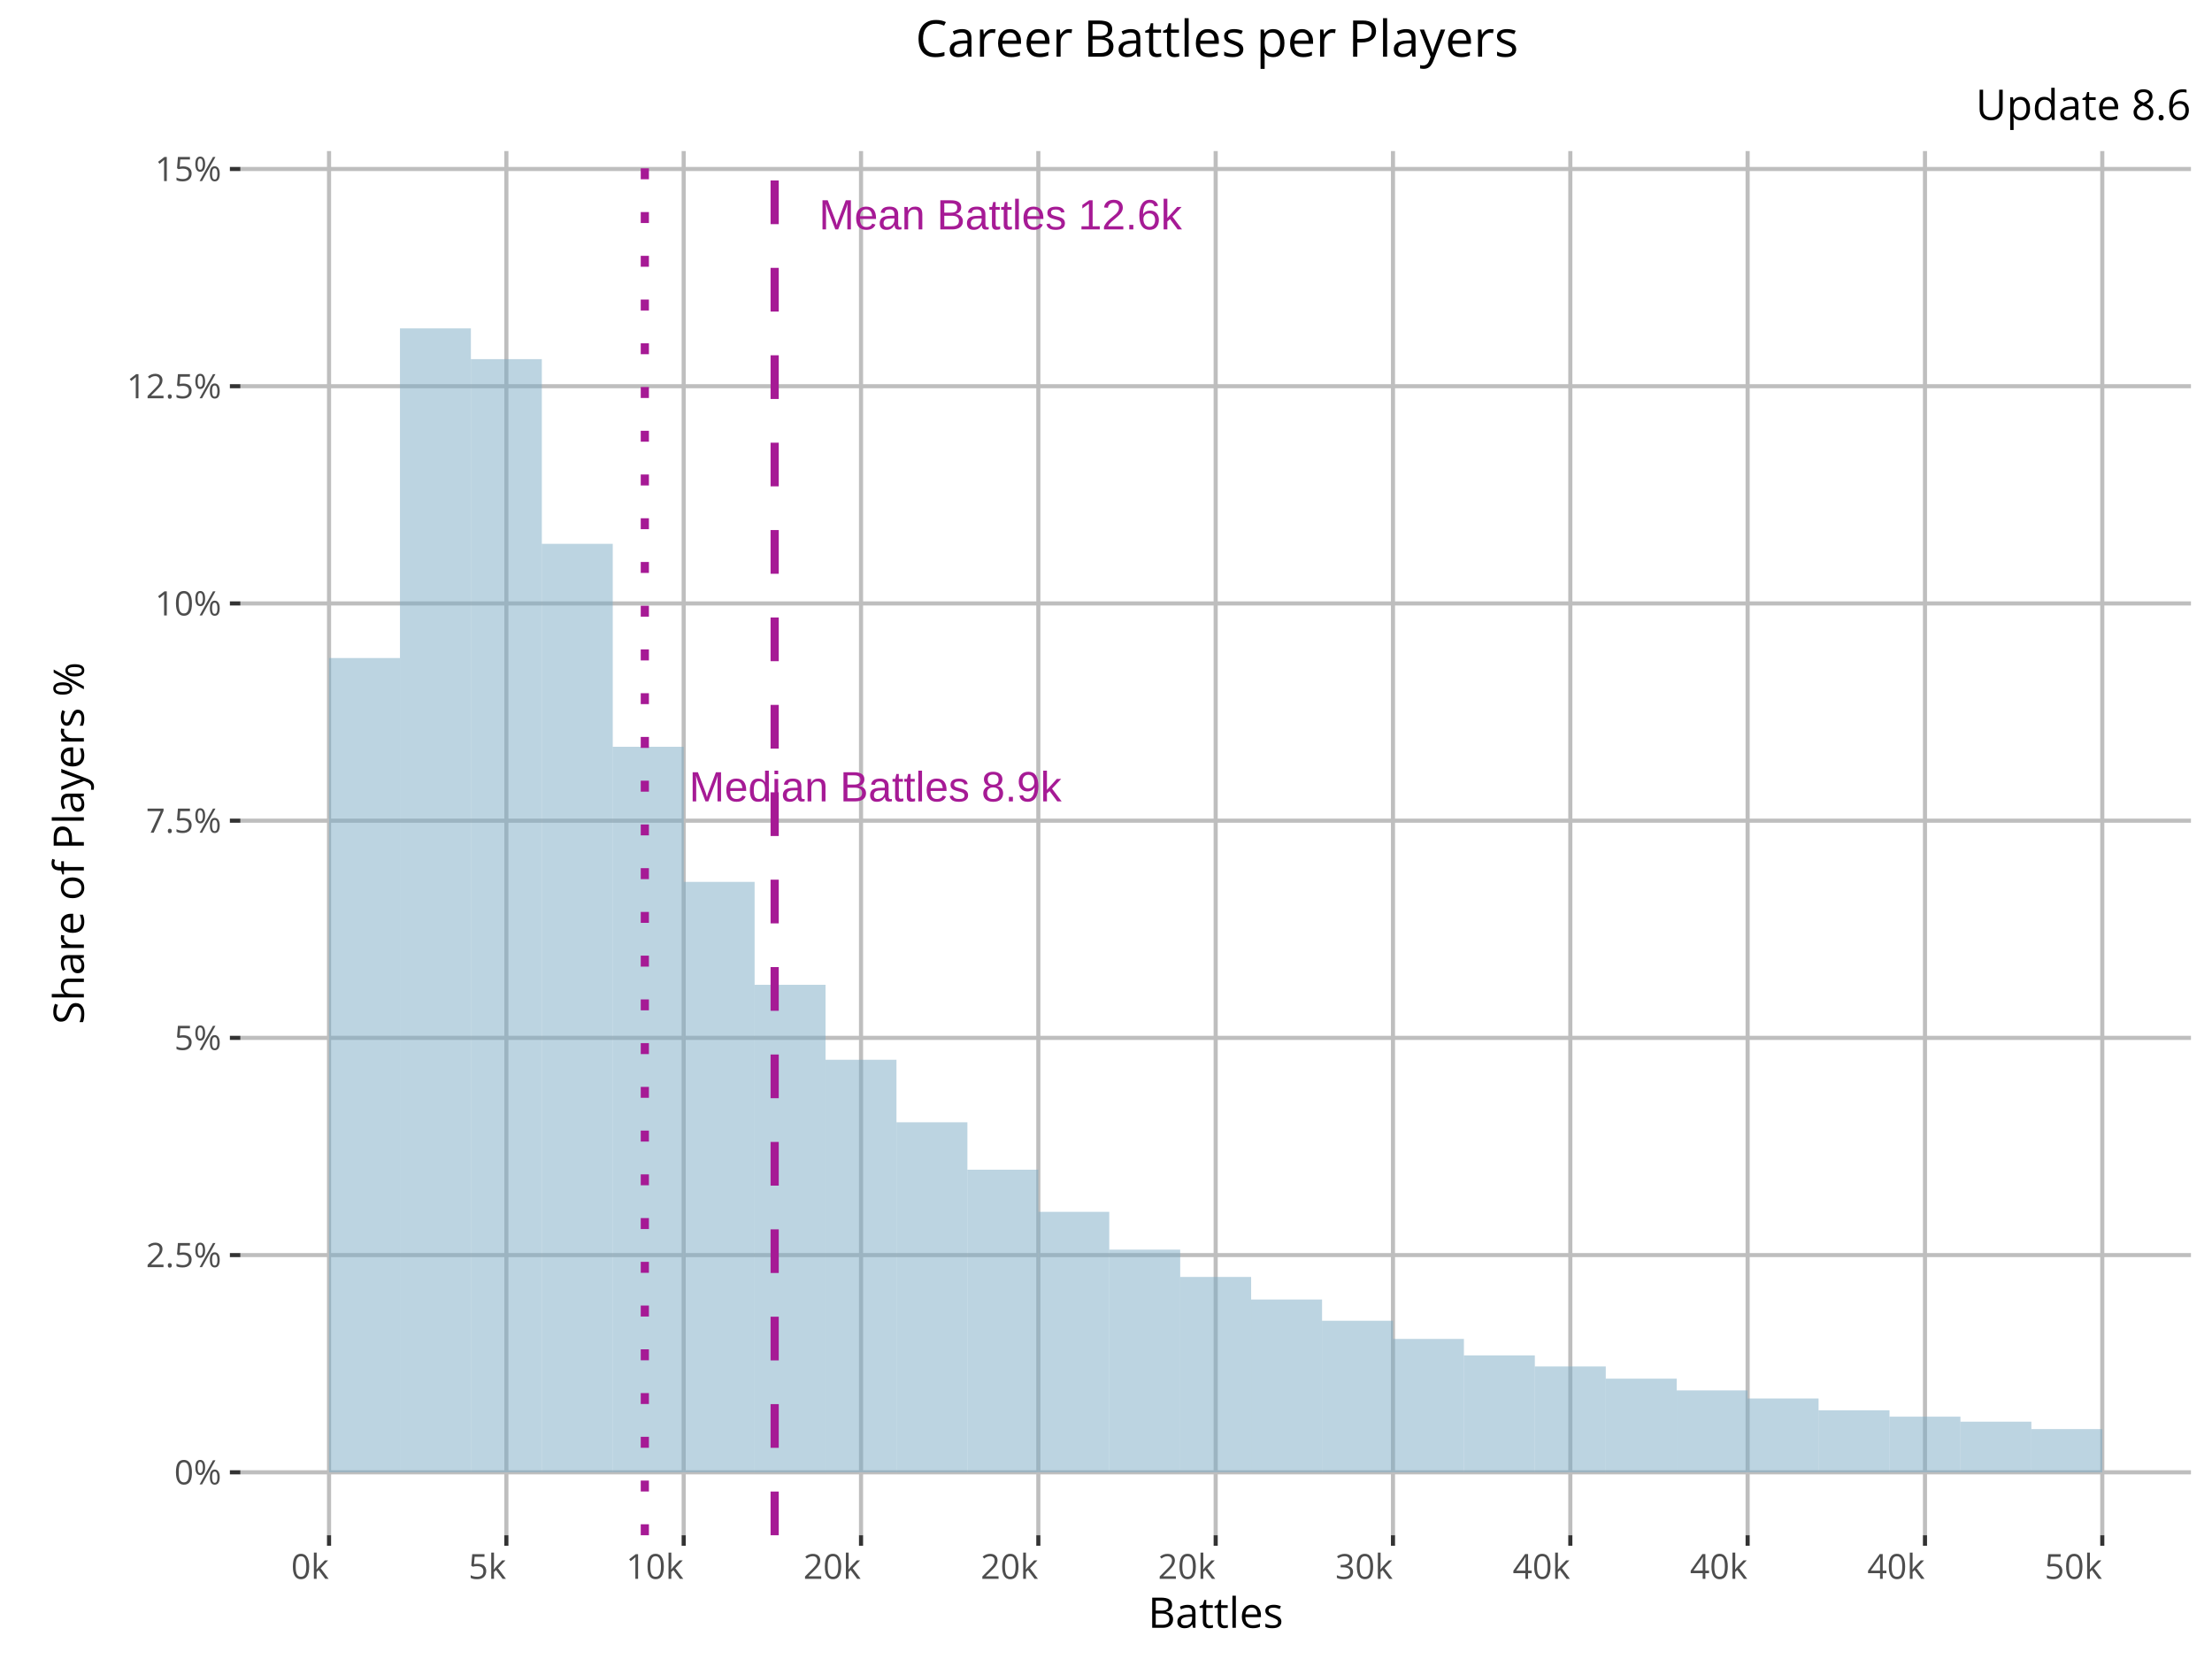
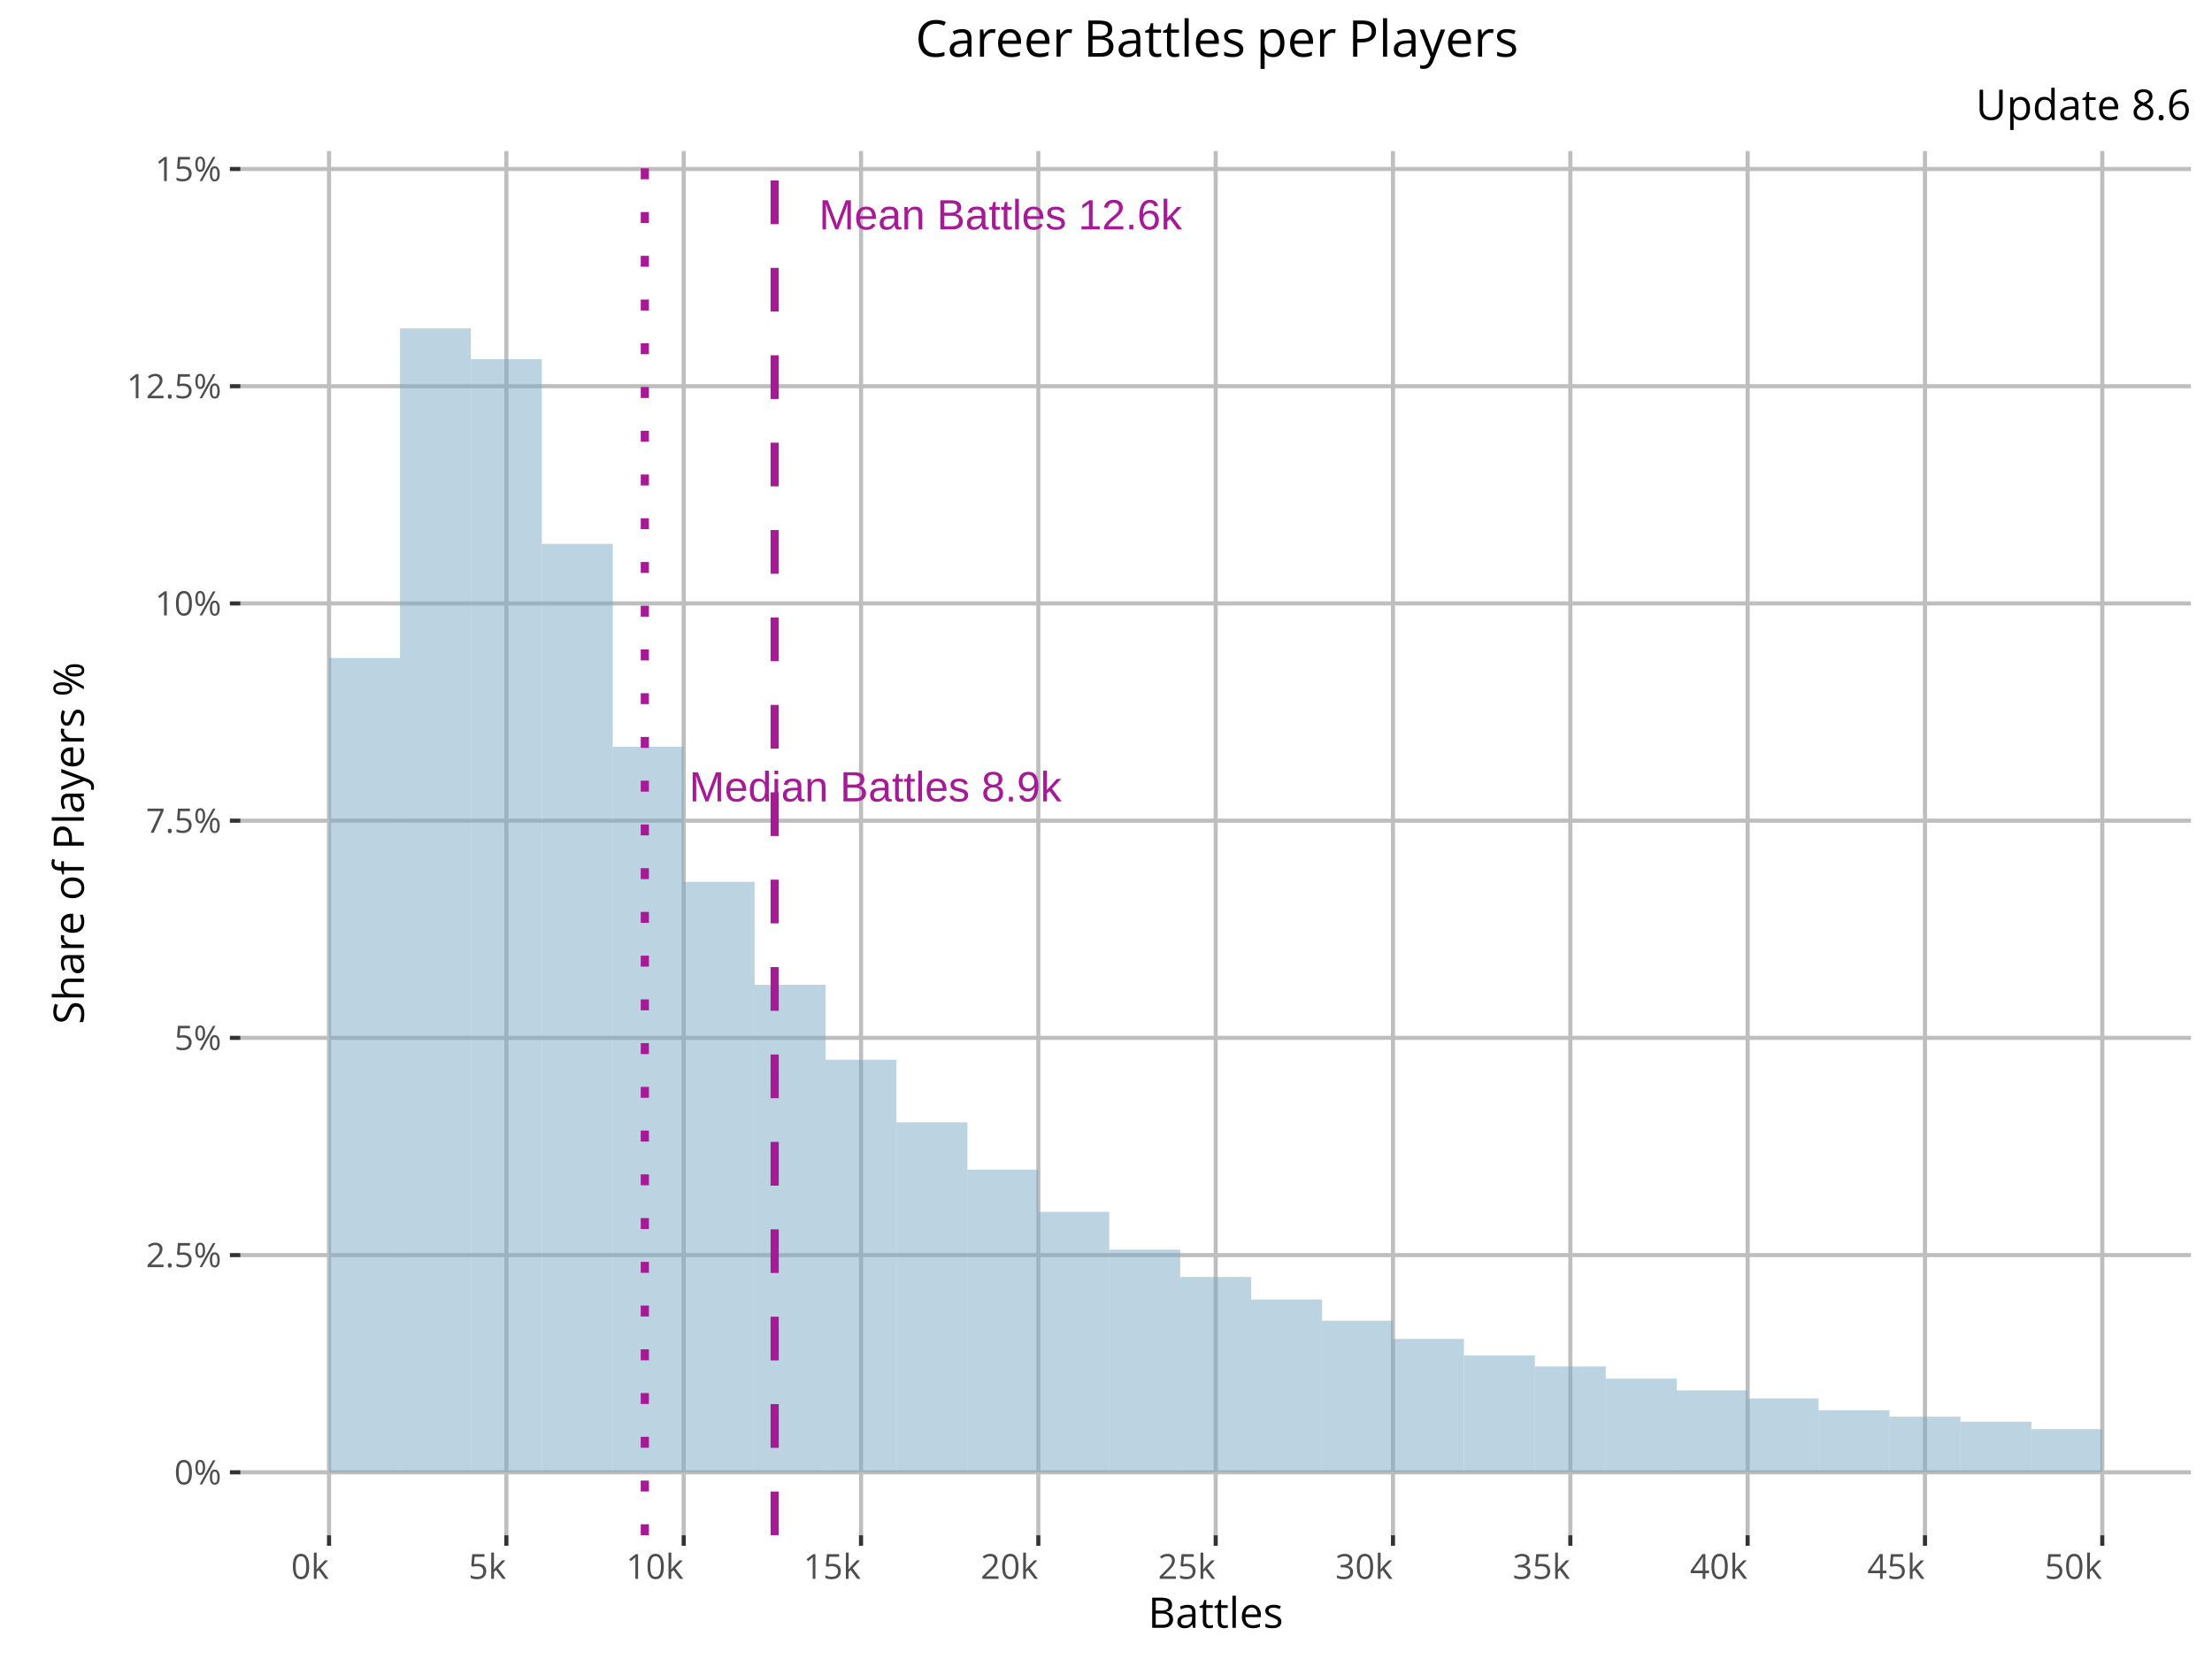
<svg xmlns="http://www.w3.org/2000/svg" class="svglite" width="576.00pt" height="432.00pt" viewBox="0 0 576.00 432.00">
  <defs>
    <style type="text/css">
    .svglite line, .svglite polyline, .svglite polygon, .svglite path, .svglite rect, .svglite circle {
      fill: none;
      stroke: #000000;
      stroke-linecap: round;
      stroke-linejoin: round;
      stroke-miterlimit: 10.00;
    }
    .svglite text {
      white-space: pre;
    }
  </style>
  </defs>
  <rect width="100%" height="100%" style="stroke: none; fill: #FFFFFF;" />
  <defs>
    <clipPath id="cpMC4wMHw1NzYuMDB8MC4wMHw0MzIuMDA=">
      <rect x="0.00" y="0.00" width="576.00" height="432.00" />
    </clipPath>
  </defs>
  <g clip-path="url(#cpMC4wMHw1NzYuMDB8MC4wMHw0MzIuMDA=)">
    <rect x="0.00" y="0.00" width="576.00" height="432.00" style="stroke-width: 1.07; stroke: #FFFFFF; fill: #FFFFFF;" />
  </g>
  <defs>
    <clipPath id="cpNjIuNjB8NTcwLjUyfDM5LjM0fDM5OS43Nw==">
      <rect x="62.60" y="39.34" width="507.92" height="360.44" />
    </clipPath>
  </defs>
  <g clip-path="url(#cpNjIuNjB8NTcwLjUyfDM5LjM0fDM5OS43Nw==)">
    <rect x="62.60" y="39.34" width="507.92" height="360.44" style="stroke-width: 1.07; stroke: none;" />
    <polyline points="62.60,383.39 570.52,383.39 " style="stroke-width: 1.07; stroke: #BEBEBE; stroke-linecap: butt;" />
    <polyline points="62.60,326.82 570.52,326.82 " style="stroke-width: 1.07; stroke: #BEBEBE; stroke-linecap: butt;" />
    <polyline points="62.60,270.26 570.52,270.26 " style="stroke-width: 1.07; stroke: #BEBEBE; stroke-linecap: butt;" />
    <polyline points="62.60,213.70 570.52,213.70 " style="stroke-width: 1.07; stroke: #BEBEBE; stroke-linecap: butt;" />
    <polyline points="62.60,157.13 570.52,157.13 " style="stroke-width: 1.07; stroke: #BEBEBE; stroke-linecap: butt;" />
    <polyline points="62.60,100.57 570.52,100.57 " style="stroke-width: 1.07; stroke: #BEBEBE; stroke-linecap: butt;" />
    <polyline points="62.60,44.01 570.52,44.01 " style="stroke-width: 1.07; stroke: #BEBEBE; stroke-linecap: butt;" />
    <polyline points="85.68,399.77 85.68,39.34 " style="stroke-width: 1.07; stroke: #BEBEBE; stroke-linecap: butt;" />
    <polyline points="131.86,399.77 131.86,39.34 " style="stroke-width: 1.07; stroke: #BEBEBE; stroke-linecap: butt;" />
    <polyline points="178.03,399.77 178.03,39.34 " style="stroke-width: 1.07; stroke: #BEBEBE; stroke-linecap: butt;" />
    <polyline points="224.21,399.77 224.21,39.34 " style="stroke-width: 1.07; stroke: #BEBEBE; stroke-linecap: butt;" />
    <polyline points="270.38,399.77 270.38,39.34 " style="stroke-width: 1.07; stroke: #BEBEBE; stroke-linecap: butt;" />
    <polyline points="316.56,399.77 316.56,39.34 " style="stroke-width: 1.07; stroke: #BEBEBE; stroke-linecap: butt;" />
    <polyline points="362.73,399.77 362.73,39.34 " style="stroke-width: 1.07; stroke: #BEBEBE; stroke-linecap: butt;" />
    <polyline points="408.91,399.77 408.91,39.34 " style="stroke-width: 1.07; stroke: #BEBEBE; stroke-linecap: butt;" />
    <polyline points="455.08,399.77 455.08,39.34 " style="stroke-width: 1.07; stroke: #BEBEBE; stroke-linecap: butt;" />
    <polyline points="501.26,399.77 501.26,39.34 " style="stroke-width: 1.07; stroke: #BEBEBE; stroke-linecap: butt;" />
    <polyline points="547.43,399.77 547.43,39.34 " style="stroke-width: 1.07; stroke: #BEBEBE; stroke-linecap: butt;" />
-     <rect x="85.68" y="171.35" width="18.47" height="212.04" style="stroke-width: 1.07; stroke: none; stroke-linecap: square; stroke-linejoin: miter; fill: #7BABC4; fill-opacity: 0.50;" />
-     <rect x="104.15" y="85.51" width="18.47" height="297.88" style="stroke-width: 1.07; stroke: none; stroke-linecap: square; stroke-linejoin: miter; fill: #7BABC4; fill-opacity: 0.50;" />
-     <rect x="122.62" y="93.52" width="18.47" height="289.87" style="stroke-width: 1.07; stroke: none; stroke-linecap: square; stroke-linejoin: miter; fill: #7BABC4; fill-opacity: 0.50;" />
-     <rect x="141.09" y="141.61" width="18.47" height="241.78" style="stroke-width: 1.07; stroke: none; stroke-linecap: square; stroke-linejoin: miter; fill: #7BABC4; fill-opacity: 0.50;" />
-     <rect x="159.56" y="194.46" width="18.47" height="188.93" style="stroke-width: 1.07; stroke: none; stroke-linecap: square; stroke-linejoin: miter; fill: #7BABC4; fill-opacity: 0.50;" />
-     <rect x="178.03" y="229.64" width="18.47" height="153.74" style="stroke-width: 1.07; stroke: none; stroke-linecap: square; stroke-linejoin: miter; fill: #7BABC4; fill-opacity: 0.50;" />
-     <rect x="196.50" y="256.44" width="18.47" height="126.95" style="stroke-width: 1.07; stroke: none; stroke-linecap: square; stroke-linejoin: miter; fill: #7BABC4; fill-opacity: 0.50;" />
-     <rect x="214.97" y="275.96" width="18.47" height="107.42" style="stroke-width: 1.07; stroke: none; stroke-linecap: square; stroke-linejoin: miter; fill: #7BABC4; fill-opacity: 0.50;" />
-     <rect x="233.44" y="292.24" width="18.47" height="91.15" style="stroke-width: 1.07; stroke: none; stroke-linecap: square; stroke-linejoin: miter; fill: #7BABC4; fill-opacity: 0.50;" />
-     <rect x="251.91" y="304.59" width="18.47" height="78.80" style="stroke-width: 1.07; stroke: none; stroke-linecap: square; stroke-linejoin: miter; fill: #7BABC4; fill-opacity: 0.50;" />
-     <rect x="270.38" y="315.56" width="18.47" height="67.82" style="stroke-width: 1.07; stroke: none; stroke-linecap: square; stroke-linejoin: miter; fill: #7BABC4; fill-opacity: 0.50;" />
-     <rect x="288.85" y="325.40" width="18.47" height="57.99" style="stroke-width: 1.07; stroke: none; stroke-linecap: square; stroke-linejoin: miter; fill: #7BABC4; fill-opacity: 0.50;" />
-     <rect x="307.32" y="332.51" width="18.47" height="50.87" style="stroke-width: 1.07; stroke: none; stroke-linecap: square; stroke-linejoin: miter; fill: #7BABC4; fill-opacity: 0.50;" />
-     <rect x="325.79" y="338.39" width="18.47" height="45.00" style="stroke-width: 1.07; stroke: none; stroke-linecap: square; stroke-linejoin: miter; fill: #7BABC4; fill-opacity: 0.50;" />
-     <rect x="344.26" y="343.92" width="18.47" height="39.47" style="stroke-width: 1.07; stroke: none; stroke-linecap: square; stroke-linejoin: miter; fill: #7BABC4; fill-opacity: 0.50;" />
-     <rect x="362.73" y="348.65" width="18.47" height="34.74" style="stroke-width: 1.07; stroke: none; stroke-linecap: square; stroke-linejoin: miter; fill: #7BABC4; fill-opacity: 0.50;" />
-     <rect x="381.20" y="352.94" width="18.47" height="30.45" style="stroke-width: 1.07; stroke: none; stroke-linecap: square; stroke-linejoin: miter; fill: #7BABC4; fill-opacity: 0.50;" />
-     <rect x="399.67" y="355.82" width="18.47" height="27.57" style="stroke-width: 1.07; stroke: none; stroke-linecap: square; stroke-linejoin: miter; fill: #7BABC4; fill-opacity: 0.50;" />
-     <rect x="418.14" y="359.00" width="18.47" height="24.39" style="stroke-width: 1.07; stroke: none; stroke-linecap: square; stroke-linejoin: miter; fill: #7BABC4; fill-opacity: 0.50;" />
-     <rect x="436.61" y="362.05" width="18.47" height="21.34" style="stroke-width: 1.07; stroke: none; stroke-linecap: square; stroke-linejoin: miter; fill: #7BABC4; fill-opacity: 0.50;" />
-     <rect x="455.08" y="364.16" width="18.47" height="19.23" style="stroke-width: 1.07; stroke: none; stroke-linecap: square; stroke-linejoin: miter; fill: #7BABC4; fill-opacity: 0.50;" />
-     <rect x="473.55" y="367.24" width="18.47" height="16.15" style="stroke-width: 1.07; stroke: none; stroke-linecap: square; stroke-linejoin: miter; fill: #7BABC4; fill-opacity: 0.50;" />
-     <rect x="492.02" y="368.89" width="18.47" height="14.50" style="stroke-width: 1.07; stroke: none; stroke-linecap: square; stroke-linejoin: miter; fill: #7BABC4; fill-opacity: 0.50;" />
-     <rect x="510.49" y="370.20" width="18.47" height="13.19" style="stroke-width: 1.07; stroke: none; stroke-linecap: square; stroke-linejoin: miter; fill: #7BABC4; fill-opacity: 0.50;" />
-     <rect x="528.96" y="372.13" width="18.47" height="11.26" style="stroke-width: 1.07; stroke: none; stroke-linecap: square; stroke-linejoin: miter; fill: #7BABC4; fill-opacity: 0.50;" />
-     <rect x="547.43" y="383.39" width="18.47" height="0.00" style="stroke-width: 1.07; stroke: none; stroke-linecap: square; stroke-linejoin: miter; fill: #7BABC4; fill-opacity: 0.50;" />
-     <rect x="565.90" y="383.39" width="18.47" height="0.00" style="stroke-width: 1.07; stroke: none; stroke-linecap: square; stroke-linejoin: miter; fill: #7BABC4; fill-opacity: 0.50;" />
-     <rect x="584.37" y="383.39" width="18.47" height="0.00" style="stroke-width: 1.07; stroke: none; stroke-linecap: square; stroke-linejoin: miter; fill: #7BABC4; fill-opacity: 0.50;" />
-     <rect x="602.84" y="383.39" width="18.47" height="0.00" style="stroke-width: 1.07; stroke: none; stroke-linecap: square; stroke-linejoin: miter; fill: #7BABC4; fill-opacity: 0.50;" />
-     <rect x="621.31" y="383.39" width="18.47" height="0.00" style="stroke-width: 1.07; stroke: none; stroke-linecap: square; stroke-linejoin: miter; fill: #7BABC4; fill-opacity: 0.50;" />
-     <rect x="639.78" y="383.39" width="18.47" height="0.00" style="stroke-width: 1.07; stroke: none; stroke-linecap: square; stroke-linejoin: miter; fill: #7BABC4; fill-opacity: 0.50;" />
-     <rect x="658.25" y="383.39" width="18.47" height="0.00" style="stroke-width: 1.07; stroke: none; stroke-linecap: square; stroke-linejoin: miter; fill: #7BABC4; fill-opacity: 0.50;" />
-     <rect x="676.72" y="383.39" width="18.47" height="0.00" style="stroke-width: 1.07; stroke: none; stroke-linecap: square; stroke-linejoin: miter; fill: #7BABC4; fill-opacity: 0.50;" />
-     <rect x="695.19" y="383.39" width="18.47" height="0.00" style="stroke-width: 1.07; stroke: none; stroke-linecap: square; stroke-linejoin: miter; fill: #7BABC4; fill-opacity: 0.50;" />
-     <rect x="713.66" y="383.39" width="18.47" height="0.00" style="stroke-width: 1.07; stroke: none; stroke-linecap: square; stroke-linejoin: miter; fill: #7BABC4; fill-opacity: 0.50;" />
-     <rect x="732.13" y="383.39" width="18.47" height="0.00" style="stroke-width: 1.07; stroke: none; stroke-linecap: square; stroke-linejoin: miter; fill: #7BABC4; fill-opacity: 0.50;" />
-     <rect x="750.60" y="383.39" width="18.47" height="0.00" style="stroke-width: 1.07; stroke: none; stroke-linecap: square; stroke-linejoin: miter; fill: #7BABC4; fill-opacity: 0.50;" />
-     <rect x="769.07" y="383.39" width="18.47" height="0.00" style="stroke-width: 1.07; stroke: none; stroke-linecap: square; stroke-linejoin: miter; fill: #7BABC4; fill-opacity: 0.50;" />
-     <rect x="787.54" y="383.39" width="18.47" height="0.00" style="stroke-width: 1.07; stroke: none; stroke-linecap: square; stroke-linejoin: miter; fill: #7BABC4; fill-opacity: 0.50;" />
-     <rect x="806.01" y="383.39" width="18.47" height="0.00" style="stroke-width: 1.07; stroke: none; stroke-linecap: square; stroke-linejoin: miter; fill: #7BABC4; fill-opacity: 0.50;" />
-     <rect x="824.48" y="383.39" width="18.47" height="0.00" style="stroke-width: 1.07; stroke: none; stroke-linecap: square; stroke-linejoin: miter; fill: #7BABC4; fill-opacity: 0.50;" />
-     <rect x="842.95" y="383.39" width="18.47" height="0.00" style="stroke-width: 1.07; stroke: none; stroke-linecap: square; stroke-linejoin: miter; fill: #7BABC4; fill-opacity: 0.50;" />
-     <rect x="861.42" y="383.39" width="18.47" height="0.00" style="stroke-width: 1.07; stroke: none; stroke-linecap: square; stroke-linejoin: miter; fill: #7BABC4; fill-opacity: 0.50;" />
-     <rect x="879.89" y="383.39" width="18.47" height="0.00" style="stroke-width: 1.07; stroke: none; stroke-linecap: square; stroke-linejoin: miter; fill: #7BABC4; fill-opacity: 0.50;" />
-     <rect x="898.36" y="383.39" width="18.47" height="0.00" style="stroke-width: 1.07; stroke: none; stroke-linecap: square; stroke-linejoin: miter; fill: #7BABC4; fill-opacity: 0.50;" />
-     <rect x="916.83" y="383.39" width="18.47" height="0.00" style="stroke-width: 1.07; stroke: none; stroke-linecap: square; stroke-linejoin: miter; fill: #7BABC4; fill-opacity: 0.50;" />
-     <rect x="935.30" y="383.39" width="18.47" height="0.00" style="stroke-width: 1.07; stroke: none; stroke-linecap: square; stroke-linejoin: miter; fill: #7BABC4; fill-opacity: 0.50;" />
-     <rect x="953.77" y="383.39" width="18.47" height="0.00" style="stroke-width: 1.07; stroke: none; stroke-linecap: square; stroke-linejoin: miter; fill: #7BABC4; fill-opacity: 0.50;" />
-     <rect x="972.24" y="383.39" width="18.47" height="0.00" style="stroke-width: 1.07; stroke: none; stroke-linecap: square; stroke-linejoin: miter; fill: #7BABC4; fill-opacity: 0.50;" />
-     <rect x="990.71" y="383.39" width="18.47" height="0.00" style="stroke-width: 1.07; stroke: none; stroke-linecap: square; stroke-linejoin: miter; fill: #7BABC4; fill-opacity: 0.50;" />
+     <rect x="85.68" y="171.35" width="18.47" height="212.04" style="stroke-width: 1.07; stroke: none; stroke-linecap: butt; stroke-linejoin: miter; fill: #7BABC4; fill-opacity: 0.50;" />
+     <rect x="104.15" y="85.51" width="18.47" height="297.88" style="stroke-width: 1.07; stroke: none; stroke-linecap: butt; stroke-linejoin: miter; fill: #7BABC4; fill-opacity: 0.50;" />
+     <rect x="122.62" y="93.52" width="18.47" height="289.87" style="stroke-width: 1.07; stroke: none; stroke-linecap: butt; stroke-linejoin: miter; fill: #7BABC4; fill-opacity: 0.50;" />
+     <rect x="141.09" y="141.61" width="18.47" height="241.78" style="stroke-width: 1.07; stroke: none; stroke-linecap: butt; stroke-linejoin: miter; fill: #7BABC4; fill-opacity: 0.50;" />
+     <rect x="159.56" y="194.46" width="18.47" height="188.93" style="stroke-width: 1.07; stroke: none; stroke-linecap: butt; stroke-linejoin: miter; fill: #7BABC4; fill-opacity: 0.50;" />
+     <rect x="178.03" y="229.64" width="18.47" height="153.74" style="stroke-width: 1.07; stroke: none; stroke-linecap: butt; stroke-linejoin: miter; fill: #7BABC4; fill-opacity: 0.50;" />
+     <rect x="196.50" y="256.44" width="18.47" height="126.95" style="stroke-width: 1.07; stroke: none; stroke-linecap: butt; stroke-linejoin: miter; fill: #7BABC4; fill-opacity: 0.50;" />
+     <rect x="214.97" y="275.96" width="18.47" height="107.42" style="stroke-width: 1.07; stroke: none; stroke-linecap: butt; stroke-linejoin: miter; fill: #7BABC4; fill-opacity: 0.50;" />
+     <rect x="233.44" y="292.24" width="18.47" height="91.15" style="stroke-width: 1.07; stroke: none; stroke-linecap: butt; stroke-linejoin: miter; fill: #7BABC4; fill-opacity: 0.50;" />
+     <rect x="251.91" y="304.59" width="18.47" height="78.80" style="stroke-width: 1.07; stroke: none; stroke-linecap: butt; stroke-linejoin: miter; fill: #7BABC4; fill-opacity: 0.50;" />
+     <rect x="270.38" y="315.56" width="18.47" height="67.82" style="stroke-width: 1.07; stroke: none; stroke-linecap: butt; stroke-linejoin: miter; fill: #7BABC4; fill-opacity: 0.50;" />
+     <rect x="288.85" y="325.40" width="18.47" height="57.99" style="stroke-width: 1.07; stroke: none; stroke-linecap: butt; stroke-linejoin: miter; fill: #7BABC4; fill-opacity: 0.50;" />
+     <rect x="307.32" y="332.51" width="18.47" height="50.87" style="stroke-width: 1.07; stroke: none; stroke-linecap: butt; stroke-linejoin: miter; fill: #7BABC4; fill-opacity: 0.50;" />
+     <rect x="325.79" y="338.39" width="18.47" height="45.00" style="stroke-width: 1.07; stroke: none; stroke-linecap: butt; stroke-linejoin: miter; fill: #7BABC4; fill-opacity: 0.50;" />
+     <rect x="344.26" y="343.92" width="18.47" height="39.47" style="stroke-width: 1.07; stroke: none; stroke-linecap: butt; stroke-linejoin: miter; fill: #7BABC4; fill-opacity: 0.50;" />
+     <rect x="362.73" y="348.65" width="18.47" height="34.74" style="stroke-width: 1.07; stroke: none; stroke-linecap: butt; stroke-linejoin: miter; fill: #7BABC4; fill-opacity: 0.50;" />
+     <rect x="381.20" y="352.94" width="18.47" height="30.45" style="stroke-width: 1.07; stroke: none; stroke-linecap: butt; stroke-linejoin: miter; fill: #7BABC4; fill-opacity: 0.50;" />
+     <rect x="399.67" y="355.82" width="18.47" height="27.57" style="stroke-width: 1.07; stroke: none; stroke-linecap: butt; stroke-linejoin: miter; fill: #7BABC4; fill-opacity: 0.50;" />
+     <rect x="418.14" y="359.00" width="18.47" height="24.39" style="stroke-width: 1.07; stroke: none; stroke-linecap: butt; stroke-linejoin: miter; fill: #7BABC4; fill-opacity: 0.50;" />
+     <rect x="436.61" y="362.05" width="18.47" height="21.34" style="stroke-width: 1.07; stroke: none; stroke-linecap: butt; stroke-linejoin: miter; fill: #7BABC4; fill-opacity: 0.50;" />
+     <rect x="455.08" y="364.16" width="18.47" height="19.23" style="stroke-width: 1.07; stroke: none; stroke-linecap: butt; stroke-linejoin: miter; fill: #7BABC4; fill-opacity: 0.50;" />
+     <rect x="473.55" y="367.24" width="18.47" height="16.15" style="stroke-width: 1.07; stroke: none; stroke-linecap: butt; stroke-linejoin: miter; fill: #7BABC4; fill-opacity: 0.50;" />
+     <rect x="492.02" y="368.89" width="18.47" height="14.50" style="stroke-width: 1.07; stroke: none; stroke-linecap: butt; stroke-linejoin: miter; fill: #7BABC4; fill-opacity: 0.50;" />
+     <rect x="510.49" y="370.20" width="18.47" height="13.19" style="stroke-width: 1.07; stroke: none; stroke-linecap: butt; stroke-linejoin: miter; fill: #7BABC4; fill-opacity: 0.50;" />
+     <rect x="528.96" y="372.13" width="18.47" height="11.26" style="stroke-width: 1.07; stroke: none; stroke-linecap: butt; stroke-linejoin: miter; fill: #7BABC4; fill-opacity: 0.50;" />
+     <rect x="547.43" y="383.39" width="18.47" height="0.00" style="stroke-width: 1.07; stroke: none; stroke-linecap: butt; stroke-linejoin: miter; fill: #7BABC4; fill-opacity: 0.50;" />
+     <rect x="565.90" y="383.39" width="18.47" height="0.00" style="stroke-width: 1.07; stroke: none; stroke-linecap: butt; stroke-linejoin: miter; fill: #7BABC4; fill-opacity: 0.50;" />
+     <rect x="584.37" y="383.39" width="18.47" height="0.00" style="stroke-width: 1.07; stroke: none; stroke-linecap: butt; stroke-linejoin: miter; fill: #7BABC4; fill-opacity: 0.50;" />
+     <rect x="602.84" y="383.39" width="18.47" height="0.00" style="stroke-width: 1.07; stroke: none; stroke-linecap: butt; stroke-linejoin: miter; fill: #7BABC4; fill-opacity: 0.50;" />
+     <rect x="621.31" y="383.39" width="18.47" height="0.00" style="stroke-width: 1.07; stroke: none; stroke-linecap: butt; stroke-linejoin: miter; fill: #7BABC4; fill-opacity: 0.50;" />
+     <rect x="639.78" y="383.39" width="18.47" height="0.00" style="stroke-width: 1.07; stroke: none; stroke-linecap: butt; stroke-linejoin: miter; fill: #7BABC4; fill-opacity: 0.50;" />
+     <rect x="658.25" y="383.39" width="18.47" height="0.00" style="stroke-width: 1.07; stroke: none; stroke-linecap: butt; stroke-linejoin: miter; fill: #7BABC4; fill-opacity: 0.50;" />
+     <rect x="676.72" y="383.39" width="18.47" height="0.00" style="stroke-width: 1.07; stroke: none; stroke-linecap: butt; stroke-linejoin: miter; fill: #7BABC4; fill-opacity: 0.50;" />
+     <rect x="695.19" y="383.39" width="18.47" height="0.00" style="stroke-width: 1.07; stroke: none; stroke-linecap: butt; stroke-linejoin: miter; fill: #7BABC4; fill-opacity: 0.50;" />
+     <rect x="713.66" y="383.39" width="18.47" height="0.00" style="stroke-width: 1.07; stroke: none; stroke-linecap: butt; stroke-linejoin: miter; fill: #7BABC4; fill-opacity: 0.50;" />
+     <rect x="732.13" y="383.39" width="18.47" height="0.00" style="stroke-width: 1.07; stroke: none; stroke-linecap: butt; stroke-linejoin: miter; fill: #7BABC4; fill-opacity: 0.50;" />
+     <rect x="750.60" y="383.39" width="18.47" height="0.00" style="stroke-width: 1.07; stroke: none; stroke-linecap: butt; stroke-linejoin: miter; fill: #7BABC4; fill-opacity: 0.50;" />
+     <rect x="769.07" y="383.39" width="18.47" height="0.00" style="stroke-width: 1.07; stroke: none; stroke-linecap: butt; stroke-linejoin: miter; fill: #7BABC4; fill-opacity: 0.50;" />
+     <rect x="787.54" y="383.39" width="18.47" height="0.00" style="stroke-width: 1.07; stroke: none; stroke-linecap: butt; stroke-linejoin: miter; fill: #7BABC4; fill-opacity: 0.50;" />
+     <rect x="806.01" y="383.39" width="18.47" height="0.00" style="stroke-width: 1.07; stroke: none; stroke-linecap: butt; stroke-linejoin: miter; fill: #7BABC4; fill-opacity: 0.50;" />
+     <rect x="824.48" y="383.39" width="18.47" height="0.00" style="stroke-width: 1.07; stroke: none; stroke-linecap: butt; stroke-linejoin: miter; fill: #7BABC4; fill-opacity: 0.50;" />
+     <rect x="842.95" y="383.39" width="18.47" height="0.00" style="stroke-width: 1.07; stroke: none; stroke-linecap: butt; stroke-linejoin: miter; fill: #7BABC4; fill-opacity: 0.50;" />
+     <rect x="861.42" y="383.39" width="18.47" height="0.00" style="stroke-width: 1.07; stroke: none; stroke-linecap: butt; stroke-linejoin: miter; fill: #7BABC4; fill-opacity: 0.50;" />
+     <rect x="879.89" y="383.39" width="18.47" height="0.00" style="stroke-width: 1.07; stroke: none; stroke-linecap: butt; stroke-linejoin: miter; fill: #7BABC4; fill-opacity: 0.50;" />
+     <rect x="898.36" y="383.39" width="18.47" height="0.00" style="stroke-width: 1.07; stroke: none; stroke-linecap: butt; stroke-linejoin: miter; fill: #7BABC4; fill-opacity: 0.50;" />
+     <rect x="916.83" y="383.39" width="18.47" height="0.00" style="stroke-width: 1.07; stroke: none; stroke-linecap: butt; stroke-linejoin: miter; fill: #7BABC4; fill-opacity: 0.50;" />
+     <rect x="935.30" y="383.39" width="18.47" height="0.00" style="stroke-width: 1.07; stroke: none; stroke-linecap: butt; stroke-linejoin: miter; fill: #7BABC4; fill-opacity: 0.50;" />
+     <rect x="953.77" y="383.39" width="18.47" height="0.00" style="stroke-width: 1.07; stroke: none; stroke-linecap: butt; stroke-linejoin: miter; fill: #7BABC4; fill-opacity: 0.50;" />
+     <rect x="972.24" y="383.39" width="18.47" height="0.00" style="stroke-width: 1.07; stroke: none; stroke-linecap: butt; stroke-linejoin: miter; fill: #7BABC4; fill-opacity: 0.50;" />
+     <rect x="990.71" y="383.39" width="18.47" height="0.00" style="stroke-width: 1.07; stroke: none; stroke-linecap: butt; stroke-linejoin: miter; fill: #7BABC4; fill-opacity: 0.50;" />
    <line x1="201.72" y1="399.77" x2="201.72" y2="39.34" style="stroke-width: 2.13; stroke: #A61A95; stroke-dasharray: 11.38,11.38; stroke-linecap: butt;" />
    <text x="213.27" y="59.74" style="font-size: 11.04px;fill: #A61A95; font-family: &quot;Liberation Sans&quot;;" textLength="106.61px" lengthAdjust="spacingAndGlyphs">Mean Battles 12.6k</text>
    <line x1="167.91" y1="399.77" x2="167.91" y2="39.34" style="stroke-width: 2.13; stroke: #A61A95; stroke-dasharray: 2.85,8.54; stroke-linecap: butt;" />
    <text x="179.46" y="208.68" style="font-size: 11.04px;fill: #A61A95; font-family: &quot;Liberation Sans&quot;;" textLength="109.66px" lengthAdjust="spacingAndGlyphs">Median Battles 8.9k</text>
  </g>
  <g clip-path="url(#cpMC4wMHw1NzYuMDB8MC4wMHw0MzIuMDA=)">
    <text x="57.66" y="386.53" text-anchor="end" style="font-size: 8.80px;fill: #4D4D4D; font-family: &quot;Open Sans&quot;;" textLength="12.28px" lengthAdjust="spacingAndGlyphs">0%</text>
    <text x="57.66" y="329.96" text-anchor="end" style="font-size: 8.80px;fill: #4D4D4D; font-family: &quot;Open Sans&quot;;" textLength="19.65px" lengthAdjust="spacingAndGlyphs">2.5%</text>
    <text x="57.66" y="273.40" text-anchor="end" style="font-size: 8.80px;fill: #4D4D4D; font-family: &quot;Open Sans&quot;;" textLength="12.28px" lengthAdjust="spacingAndGlyphs">5%</text>
    <text x="57.66" y="216.84" text-anchor="end" style="font-size: 8.80px;fill: #4D4D4D; font-family: &quot;Open Sans&quot;;" textLength="19.65px" lengthAdjust="spacingAndGlyphs">7.5%</text>
    <text x="57.66" y="160.27" text-anchor="end" style="font-size: 8.80px;fill: #4D4D4D; font-family: &quot;Open Sans&quot;;" textLength="17.31px" lengthAdjust="spacingAndGlyphs">10%</text>
    <text x="57.66" y="103.71" text-anchor="end" style="font-size: 8.80px;fill: #4D4D4D; font-family: &quot;Open Sans&quot;;" textLength="24.68px" lengthAdjust="spacingAndGlyphs">12.5%</text>
    <text x="57.66" y="47.15" text-anchor="end" style="font-size: 8.80px;fill: #4D4D4D; font-family: &quot;Open Sans&quot;;" textLength="17.31px" lengthAdjust="spacingAndGlyphs">15%</text>
    <polyline points="59.86,383.39 62.60,383.39 " style="stroke-width: 1.07; stroke: #333333; stroke-linecap: butt;" />
    <polyline points="59.86,326.82 62.60,326.82 " style="stroke-width: 1.07; stroke: #333333; stroke-linecap: butt;" />
    <polyline points="59.86,270.26 62.60,270.26 " style="stroke-width: 1.07; stroke: #333333; stroke-linecap: butt;" />
    <polyline points="59.86,213.70 62.60,213.70 " style="stroke-width: 1.07; stroke: #333333; stroke-linecap: butt;" />
    <polyline points="59.86,157.13 62.60,157.13 " style="stroke-width: 1.07; stroke: #333333; stroke-linecap: butt;" />
    <polyline points="59.86,100.57 62.60,100.57 " style="stroke-width: 1.07; stroke: #333333; stroke-linecap: butt;" />
    <polyline points="59.86,44.01 62.60,44.01 " style="stroke-width: 1.07; stroke: #333333; stroke-linecap: butt;" />
    <polyline points="85.68,402.51 85.68,399.77 " style="stroke-width: 1.07; stroke: #333333; stroke-linecap: butt;" />
    <polyline points="131.86,402.51 131.86,399.77 " style="stroke-width: 1.07; stroke: #333333; stroke-linecap: butt;" />
    <polyline points="178.03,402.51 178.03,399.77 " style="stroke-width: 1.07; stroke: #333333; stroke-linecap: butt;" />
    <polyline points="224.21,402.51 224.21,399.77 " style="stroke-width: 1.07; stroke: #333333; stroke-linecap: butt;" />
    <polyline points="270.38,402.51 270.38,399.77 " style="stroke-width: 1.07; stroke: #333333; stroke-linecap: butt;" />
    <polyline points="316.56,402.51 316.56,399.77 " style="stroke-width: 1.07; stroke: #333333; stroke-linecap: butt;" />
    <polyline points="362.73,402.51 362.73,399.77 " style="stroke-width: 1.07; stroke: #333333; stroke-linecap: butt;" />
    <polyline points="408.91,402.51 408.91,399.77 " style="stroke-width: 1.07; stroke: #333333; stroke-linecap: butt;" />
    <polyline points="455.08,402.51 455.08,399.77 " style="stroke-width: 1.07; stroke: #333333; stroke-linecap: butt;" />
    <polyline points="501.26,402.51 501.26,399.77 " style="stroke-width: 1.07; stroke: #333333; stroke-linecap: butt;" />
    <polyline points="547.43,402.51 547.43,399.77 " style="stroke-width: 1.07; stroke: #333333; stroke-linecap: butt;" />
    <text x="85.68" y="411.13" text-anchor="end" style="font-size: 9.00px;fill: #4D4D4D; font-family: &quot;Open Sans&quot;;" textLength="12.21px" lengthAdjust="spacingAndGlyphs"> 0k</text>
    <text x="131.86" y="411.13" text-anchor="end" style="font-size: 9.00px;fill: #4D4D4D; font-family: &quot;Open Sans&quot;;" textLength="12.21px" lengthAdjust="spacingAndGlyphs"> 5k</text>
    <text x="178.03" y="411.13" text-anchor="end" style="font-size: 9.00px;fill: #4D4D4D; font-family: &quot;Open Sans&quot;;" textLength="15.02px" lengthAdjust="spacingAndGlyphs">10k</text>
-     <text x="224.21" y="411.13" text-anchor="end" style="font-size: 9.00px;fill: #4D4D4D; font-family: &quot;Open Sans&quot;;" textLength="15.02px" lengthAdjust="spacingAndGlyphs">20k</text>
+     <text x="224.21" y="411.13" text-anchor="end" style="font-size: 9.00px;fill: #4D4D4D; font-family: &quot;Open Sans&quot;;" textLength="15.02px" lengthAdjust="spacingAndGlyphs">15k</text>
    <text x="270.38" y="411.13" text-anchor="end" style="font-size: 9.00px;fill: #4D4D4D; font-family: &quot;Open Sans&quot;;" textLength="15.02px" lengthAdjust="spacingAndGlyphs">20k</text>
-     <text x="316.56" y="411.13" text-anchor="end" style="font-size: 9.00px;fill: #4D4D4D; font-family: &quot;Open Sans&quot;;" textLength="15.02px" lengthAdjust="spacingAndGlyphs">20k</text>
+     <text x="316.56" y="411.13" text-anchor="end" style="font-size: 9.00px;fill: #4D4D4D; font-family: &quot;Open Sans&quot;;" textLength="15.02px" lengthAdjust="spacingAndGlyphs">25k</text>
    <text x="362.73" y="411.13" text-anchor="end" style="font-size: 9.00px;fill: #4D4D4D; font-family: &quot;Open Sans&quot;;" textLength="15.02px" lengthAdjust="spacingAndGlyphs">30k</text>
-     <text x="408.91" y="411.13" text-anchor="end" style="font-size: 9.00px;fill: #4D4D4D; font-family: &quot;Open Sans&quot;;" textLength="15.02px" lengthAdjust="spacingAndGlyphs">40k</text>
+     <text x="408.91" y="411.13" text-anchor="end" style="font-size: 9.00px;fill: #4D4D4D; font-family: &quot;Open Sans&quot;;" textLength="15.02px" lengthAdjust="spacingAndGlyphs">35k</text>
    <text x="455.08" y="411.13" text-anchor="end" style="font-size: 9.00px;fill: #4D4D4D; font-family: &quot;Open Sans&quot;;" textLength="15.02px" lengthAdjust="spacingAndGlyphs">40k</text>
-     <text x="501.26" y="411.13" text-anchor="end" style="font-size: 9.00px;fill: #4D4D4D; font-family: &quot;Open Sans&quot;;" textLength="15.02px" lengthAdjust="spacingAndGlyphs">40k</text>
+     <text x="501.26" y="411.13" text-anchor="end" style="font-size: 9.00px;fill: #4D4D4D; font-family: &quot;Open Sans&quot;;" textLength="15.02px" lengthAdjust="spacingAndGlyphs">45k</text>
    <text x="547.43" y="411.13" text-anchor="end" style="font-size: 9.00px;fill: #4D4D4D; font-family: &quot;Open Sans&quot;;" textLength="15.02px" lengthAdjust="spacingAndGlyphs">50k</text>
    <text x="316.56" y="423.88" text-anchor="middle" style="font-size: 11.00px; font-family: &quot;Open Sans&quot;;" textLength="35.21px" lengthAdjust="spacingAndGlyphs">Battles</text>
    <text transform="translate(21.84,219.55) rotate(-90)" text-anchor="middle" style="font-size: 11.00px; font-family: &quot;Open Sans&quot;;" textLength="94.34px" lengthAdjust="spacingAndGlyphs">Share of Players %</text>
    <text x="570.52" y="31.22" text-anchor="end" style="font-size: 11.00px; font-family: &quot;Open Sans&quot;;" textLength="56.03px" lengthAdjust="spacingAndGlyphs">Update 8.6</text>
    <text x="238.37" y="14.76" style="font-size: 13.20px; font-family: &quot;Open Sans&quot;;" textLength="40.97px" lengthAdjust="spacingAndGlyphs">Career</text>
    <text x="282.11" y="14.76" style="font-size: 13.20px; font-family: &quot;Open Sans&quot;;" textLength="42.23px" lengthAdjust="spacingAndGlyphs">Battles</text>
    <text x="327.11" y="14.76" style="font-size: 13.20px; font-family: &quot;Open Sans&quot;;" textLength="20.87px" lengthAdjust="spacingAndGlyphs">per</text>
    <text x="351.05" y="14.76" style="font-size: 13.20px; font-family: &quot;Open Sans&quot;;" textLength="44.34px" lengthAdjust="spacingAndGlyphs">Players</text>
  </g>
</svg>
